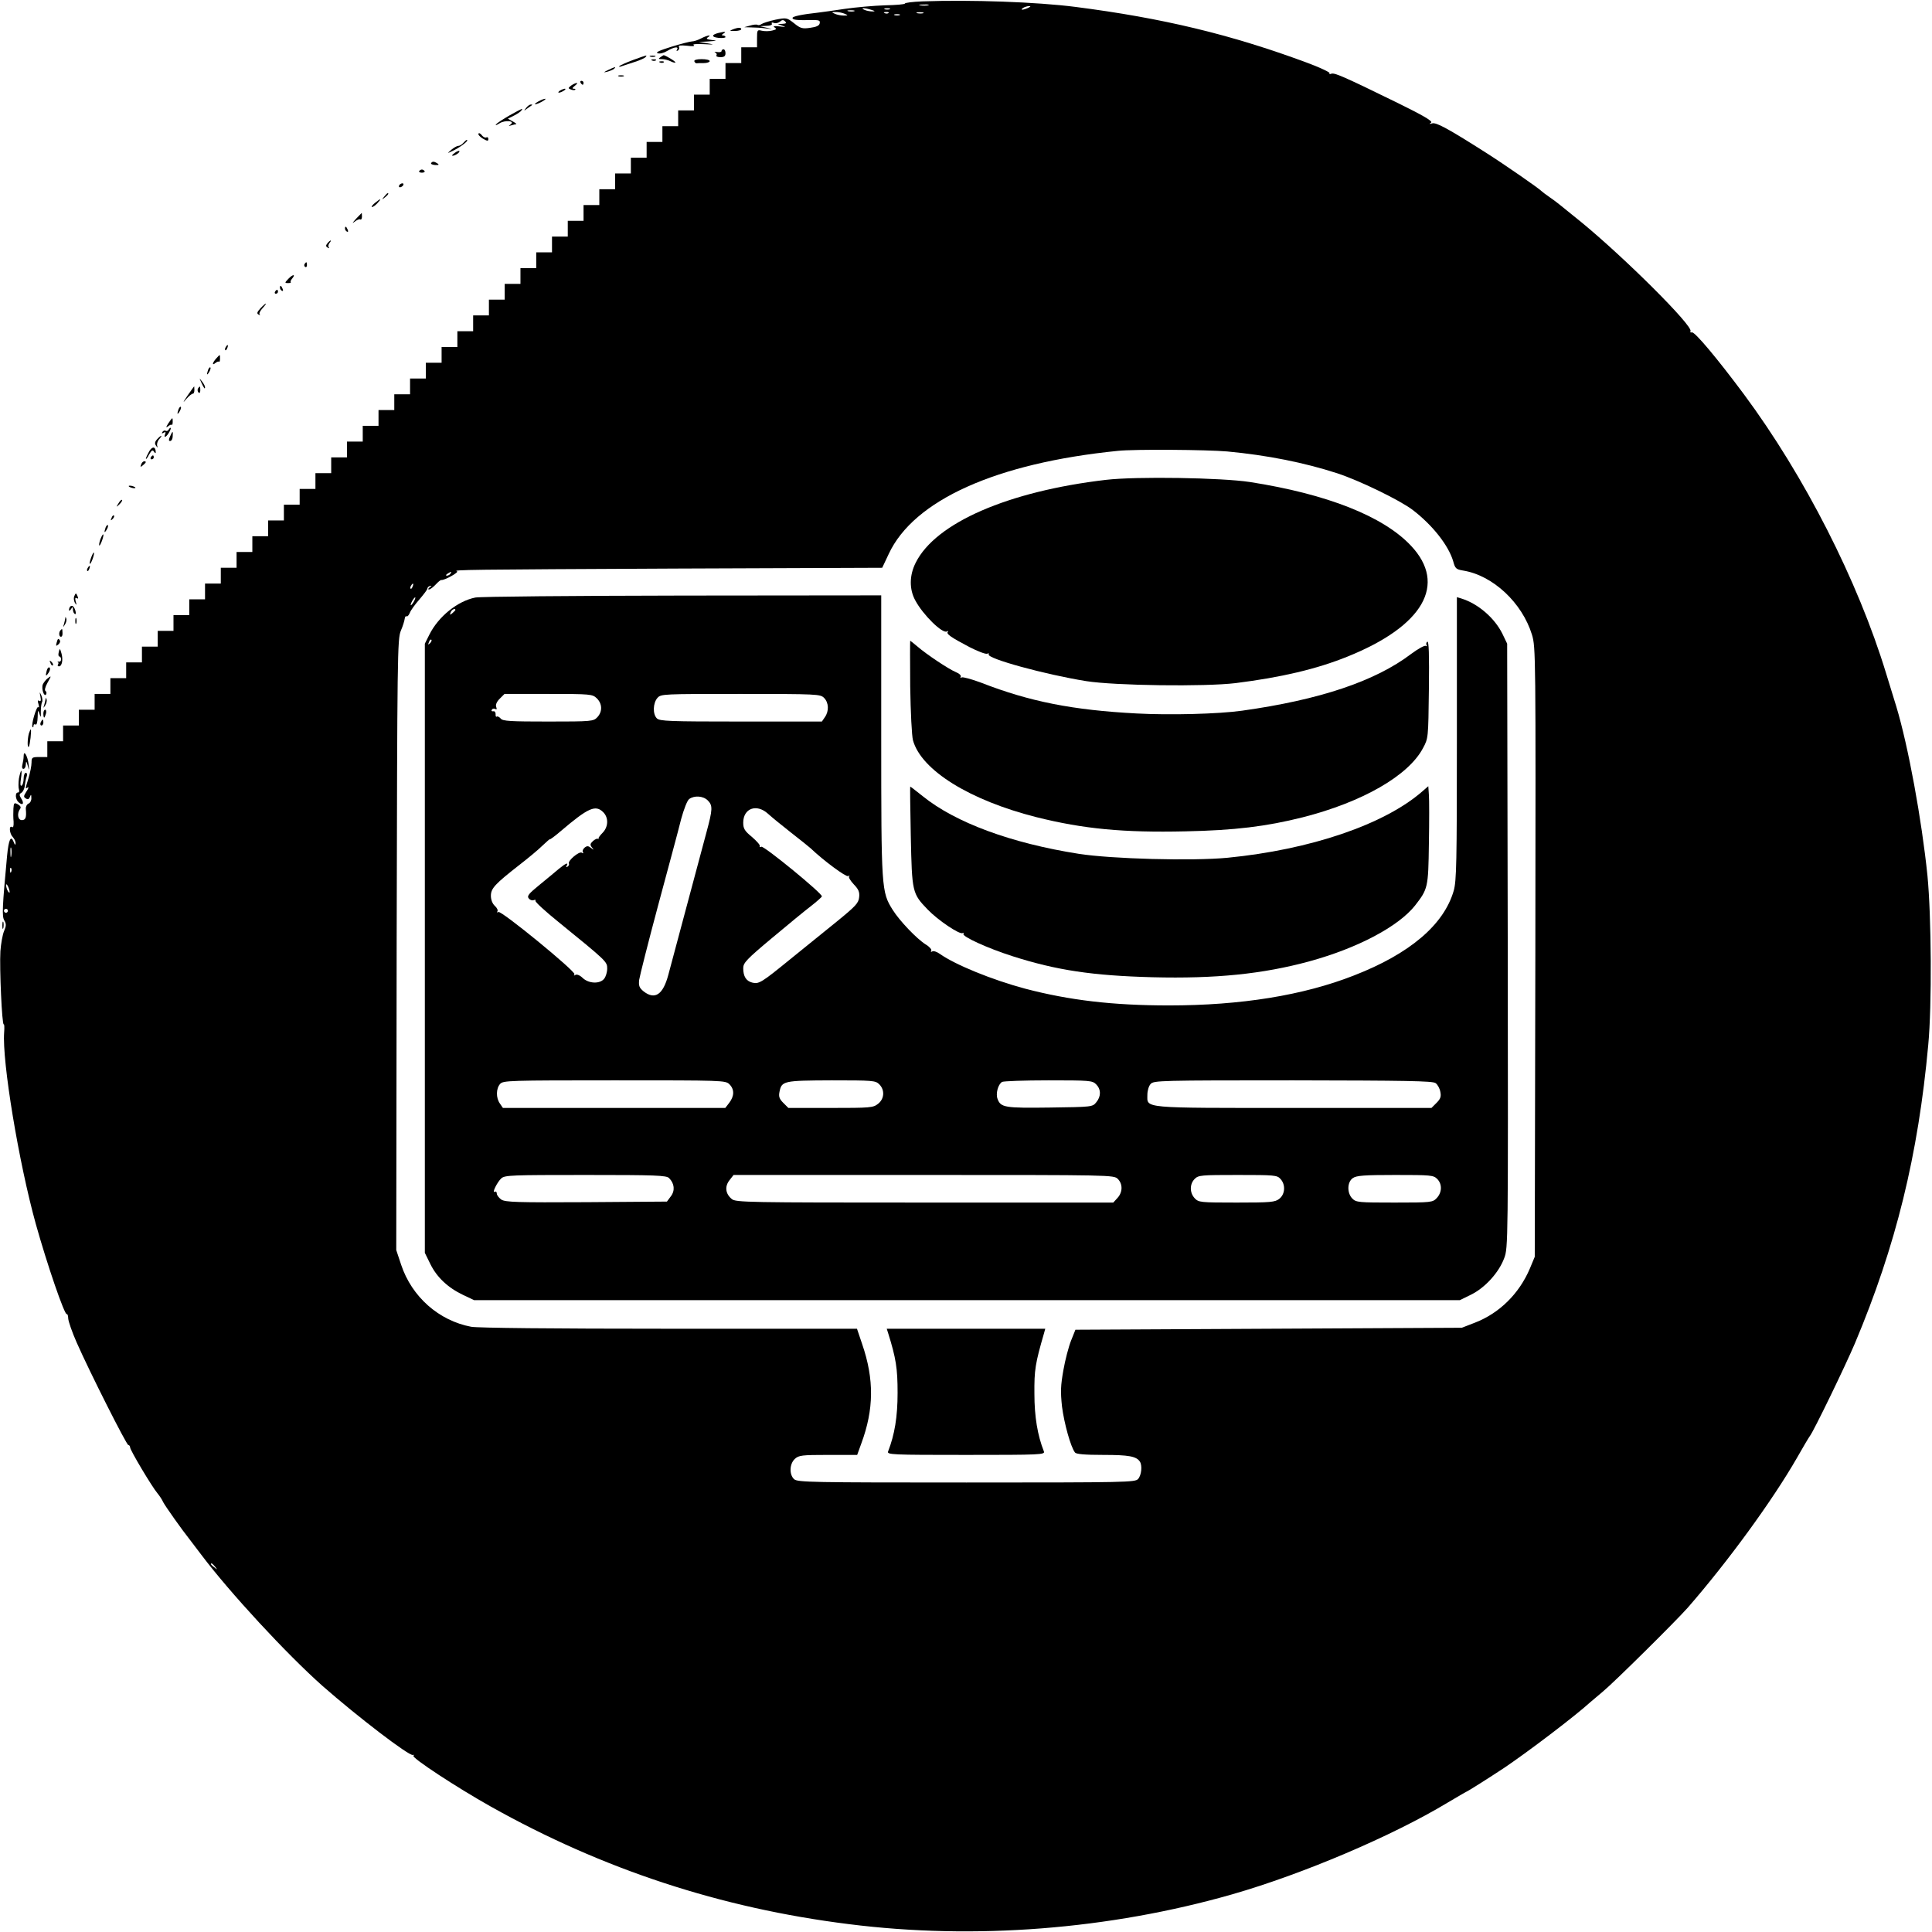
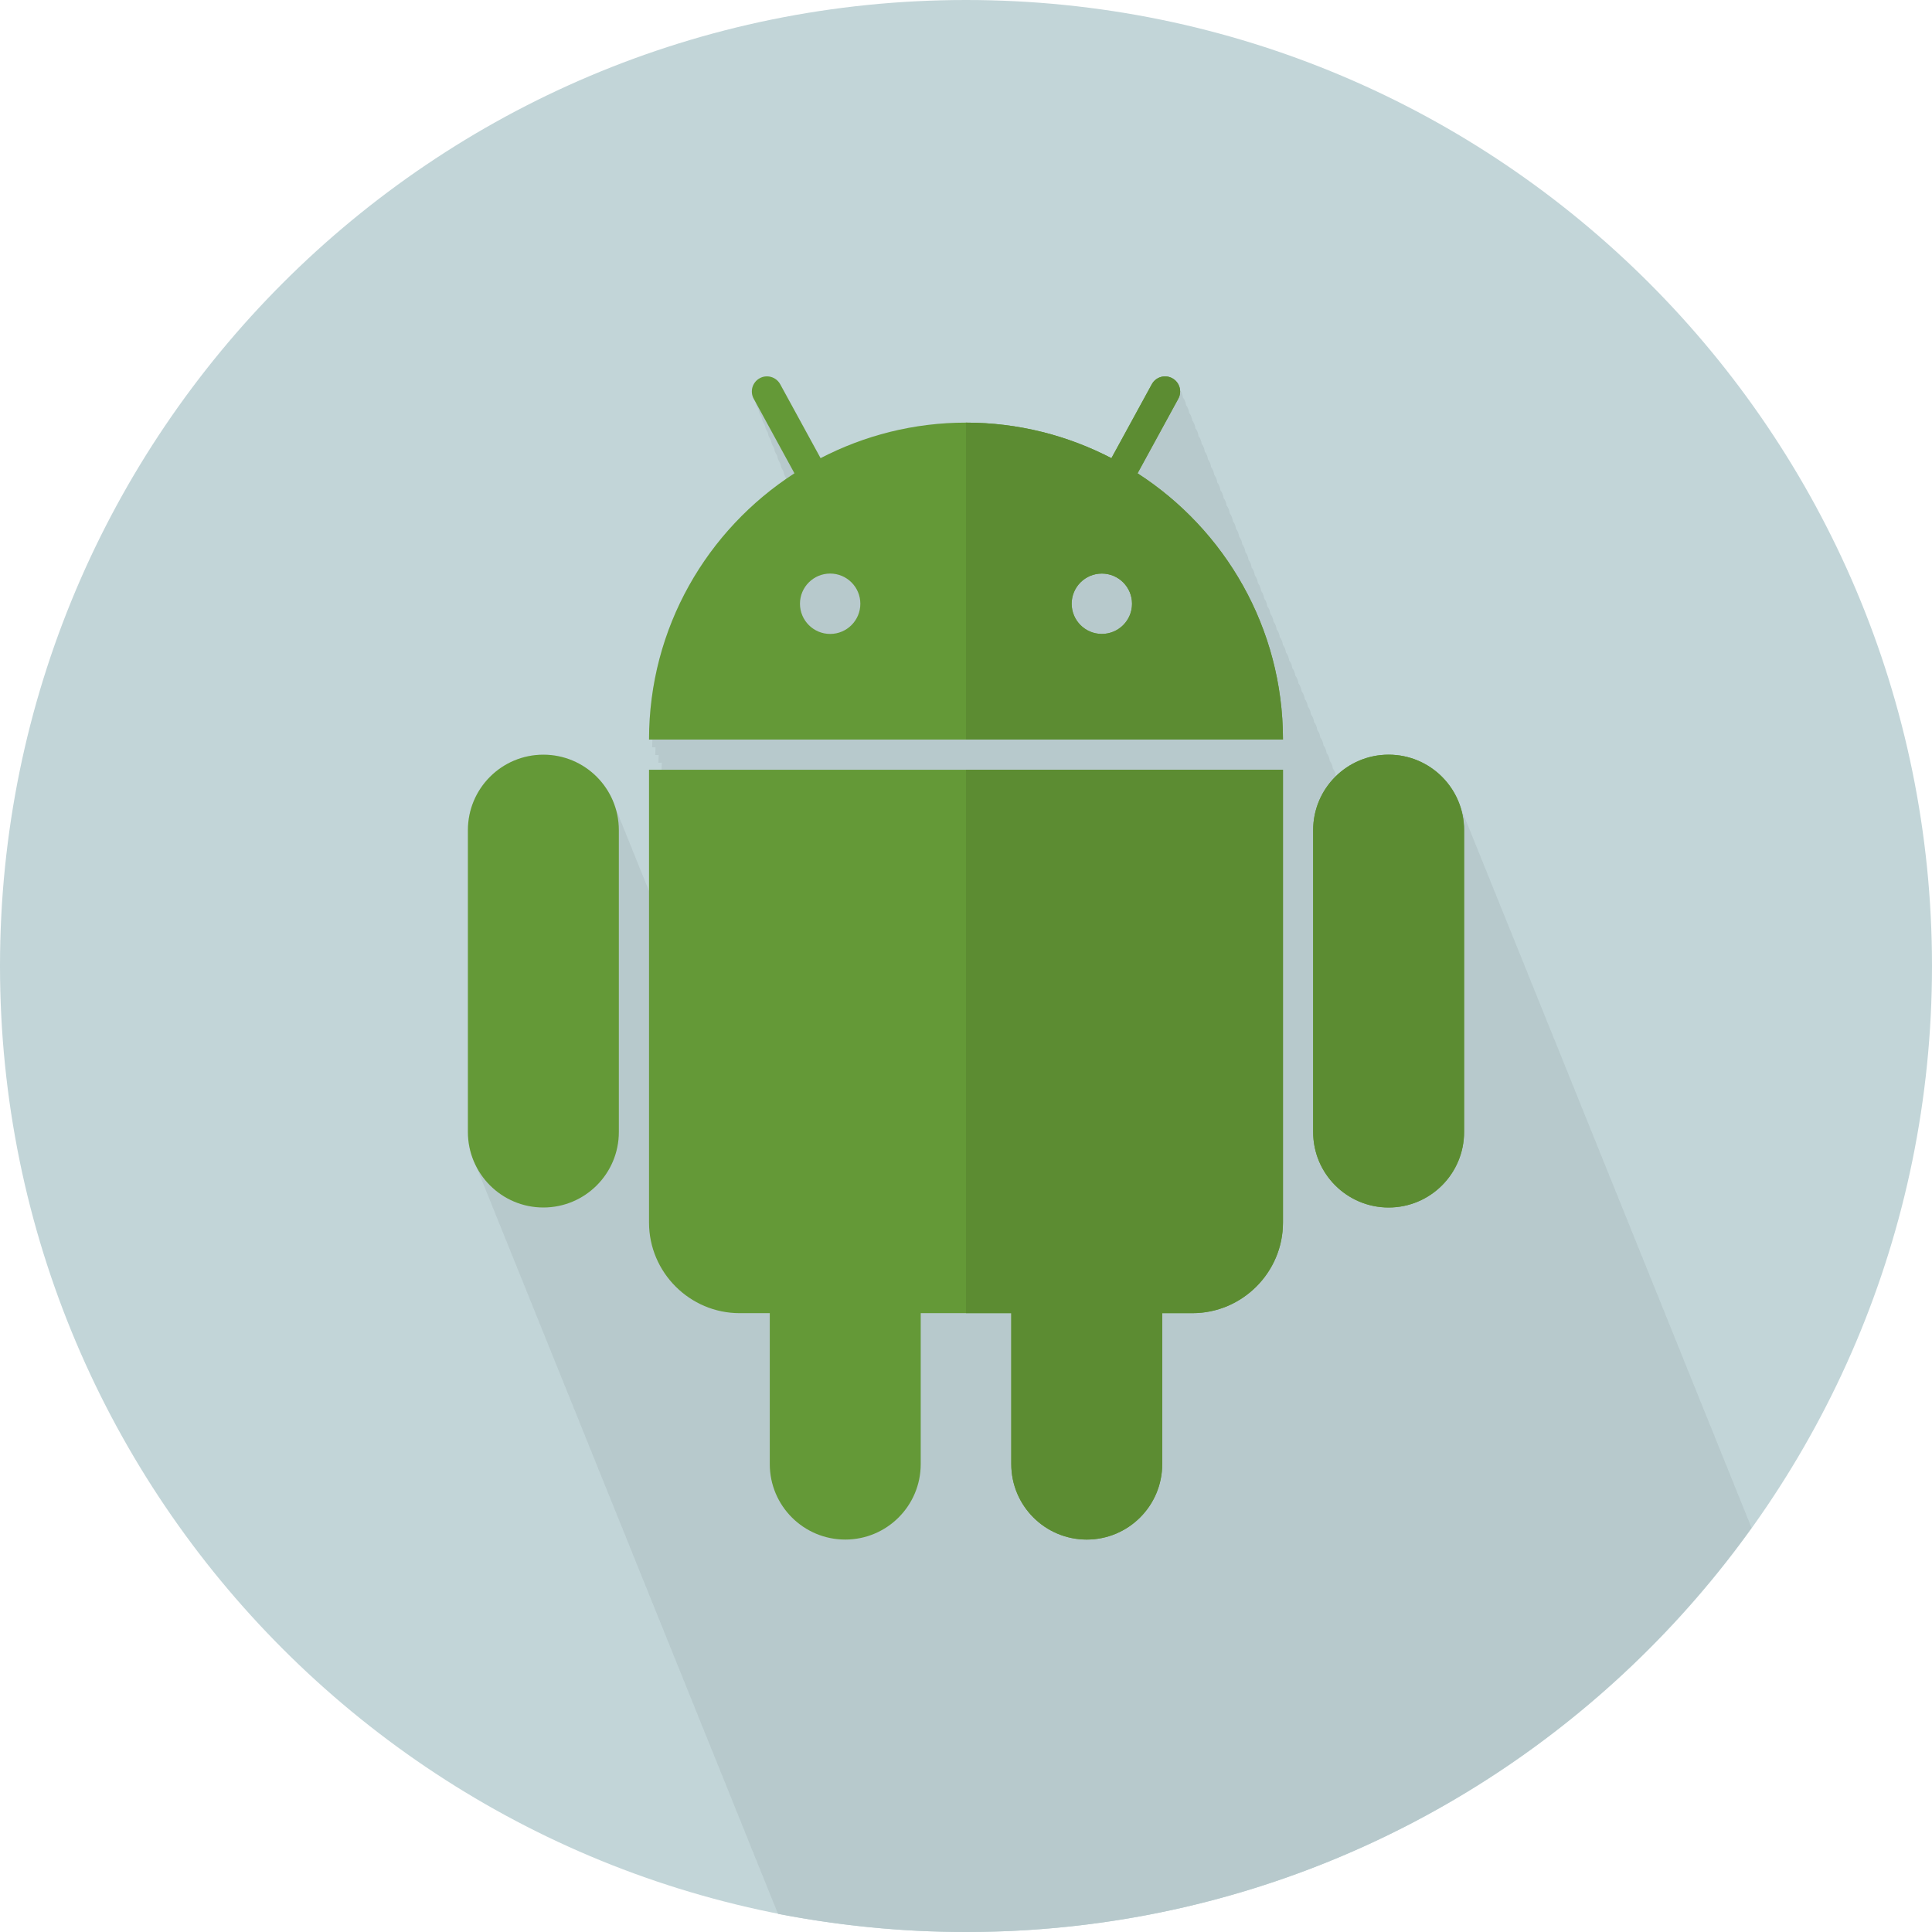
- <svg xmlns="http://www.w3.org/2000/svg" version="1.0" width="980pt" height="980pt" viewBox="0 0 980 980" preserveAspectRatio="xMidYMid meet">
-   <g transform="translate(0,980) scale(0.1,-0.1)" fill="#000000" stroke="none">
-     <path d="M4678 9793 c-49 -2 -88 -7 -88 -11 0 -4 -46 -8 -103 -9 -56 -2 -147 -10 -202 -18 -55 -8 -116 -17 -135 -19 -82 -9 -130 -19 -130 -27 0 -10 21 -12 93 -11 41 1 48 -1 45 -16 -2 -12 -17 -19 -48 -23 -40 -6 -50 -3 -82 23 -37 29 -39 29 -95 18 -32 -7 -63 -17 -70 -22 -7 -5 -16 -7 -21 -4 -5 3 -22 1 -38 -4 l-29 -8 35 -1 c19 0 53 -2 75 -5 39 -5 39 -5 5 3 l-35 8 33 2 c19 0 31 5 27 11 -3 6 1 7 10 4 8 -4 22 -1 31 6 11 10 18 10 26 2 9 -9 6 -12 -13 -13 l-24 -1 25 -9 c19 -7 16 -7 -15 -3 -28 3 -36 2 -26 -5 12 -8 9 -11 -12 -16 -15 -4 -38 -4 -52 -1 -24 6 -25 4 -25 -39 l0 -45 -40 0 -40 0 0 -40 0 -40 -40 0 -40 0 0 -40 0 -40 -40 0 -40 0 0 -40 0 -40 -40 0 -40 0 0 -40 0 -40 -40 0 -40 0 0 -40 0 -40 -40 0 -40 0 0 -40 0 -40 -40 0 -40 0 0 -40 0 -40 -40 0 -40 0 0 -40 0 -40 -40 0 -40 0 0 -40 0 -40 -40 0 -40 0 0 -40 0 -40 -40 0 -40 0 0 -40 0 -40 -40 0 -40 0 0 -40 0 -40 -40 0 -40 0 0 -40 0 -40 -40 0 -40 0 0 -40 0 -40 -40 0 -40 0 0 -40 0 -40 -40 0 -40 0 0 -40 0 -40 -40 0 -40 0 0 -40 0 -40 -40 0 -40 0 0 -40 0 -40 -40 0 -40 0 0 -40 0 -40 -40 0 -40 0 0 -40 0 -40 -40 0 -40 0 0 -40 0 -40 -40 0 -40 0 0 -40 0 -40 -40 0 -40 0 0 -40 0 -40 -40 0 -40 0 0 -40 0 -40 -40 0 -40 0 0 -40 0 -40 -40 0 -40 0 0 -40 0 -40 -40 0 -40 0 0 -40 0 -40 -40 0 -40 0 0 -40 0 -40 -40 0 -40 0 0 -40 0 -40 -40 0 -40 0 0 -40 0 -40 -40 0 -40 0 0 -40 0 -40 -40 0 -40 0 0 -40 0 -40 -40 0 -40 0 0 -40 0 -40 -40 0 -40 0 0 -40 0 -40 -40 0 -40 0 0 -40 0 -40 -40 0 -40 0 0 -40 0 -40 -40 0 -40 0 0 -40 0 -40 -40 0 -40 0 0 -40 0 -40 -40 0 -40 0 0 -40 0 -40 -40 0 -40 0 0 -40 0 -40 -40 0 -40 0 0 -40 0 -40 -40 0 -40 0 0 -40 0 -40 -40 0 -40 0 0 -40 0 -40 -40 0 -40 0 0 -40 0 -40 -40 0 -40 0 0 -40 0 -40 -40 0 c-37 0 -40 -2 -40 -28 0 -16 -7 -51 -15 -78 -18 -59 -18 -57 -4 -48 6 3 3 -6 -7 -21 -15 -23 -15 -28 -3 -35 10 -7 16 -4 21 8 5 14 7 13 7 -6 1 -12 -6 -25 -14 -28 -9 -4 -15 -16 -14 -28 4 -42 -1 -56 -20 -56 -21 0 -26 34 -9 57 6 8 2 15 -11 23 -19 10 -21 8 -23 -22 -1 -18 -1 -48 1 -66 1 -22 -2 -32 -8 -27 -17 10 -13 -34 4 -51 8 -9 15 -23 14 -32 0 -11 -4 -8 -10 8 -14 35 -25 12 -33 -70 -24 -259 -27 -309 -14 -329 10 -17 10 -27 -1 -53 -8 -18 -16 -64 -19 -103 -5 -86 8 -376 17 -371 3 2 4 -16 2 -41 -11 -145 74 -660 161 -973 58 -207 146 -463 157 -456 3 2 7 -8 7 -22 1 -15 20 -70 43 -122 67 -152 253 -520 262 -520 5 0 9 -6 9 -12 0 -14 111 -200 139 -233 9 -11 23 -31 29 -45 11 -21 95 -140 135 -190 7 -9 32 -42 57 -75 146 -194 433 -504 615 -666 181 -159 439 -356 459 -351 6 2 8 0 3 -4 -10 -10 220 -161 393 -258 567 -318 1166 -515 1815 -596 639 -81 1322 -27 1945 151 359 103 812 296 1091 464 51 30 93 55 94 55 5 0 120 73 197 124 120 81 356 260 434 331 6 5 36 30 65 55 57 47 370 357 430 425 204 234 430 544 554 760 31 55 61 105 65 110 19 23 182 360 229 471 208 494 321 955 372 1514 19 202 16 650 -4 858 -29 284 -98 660 -158 858 -12 38 -35 114 -52 169 -143 469 -414 1001 -721 1415 -134 180 -250 319 -264 314 -7 -2 -10 1 -7 6 15 25 -334 373 -555 554 -126 102 -120 98 -160 126 -19 13 -37 27 -40 30 -13 14 -186 134 -285 197 -192 122 -251 154 -271 147 -14 -4 -16 -4 -5 4 10 7 -35 34 -180 105 -266 130 -310 149 -326 143 -8 -3 -12 -2 -9 3 3 4 -49 29 -117 54 -387 143 -729 225 -1172 282 -195 25 -530 37 -777 28z m30 -20 c-10 -2 -28 -2 -40 0 -13 2 -5 4 17 4 22 1 32 -1 23 -4z m507 -13 c-27 -12 -43 -12 -25 0 8 5 22 9 30 9 10 0 8 -3 -5 -9z m-795 -10 c20 -6 21 -8 5 -8 -11 0 -29 3 -40 8 -25 11 1 11 35 0z m93 3 c-7 -2 -19 -2 -25 0 -7 3 -2 5 12 5 14 0 19 -2 13 -5z m-180 -10 c-7 -2 -21 -2 -30 0 -10 3 -4 5 12 5 17 0 24 -2 18 -5z m-48 -13 c18 -8 18 -9 -5 -9 -14 0 -34 4 -45 9 -18 8 -18 9 5 9 14 0 34 -4 45 -9z m222 4 c-3 -3 -12 -4 -19 -1 -8 3 -5 6 6 6 11 1 17 -2 13 -5z m176 -1 c-7 -2 -21 -2 -30 0 -10 3 -4 5 12 5 17 0 24 -2 18 -5z m-120 -10 c-7 -2 -19 -2 -25 0 -7 3 -2 5 12 5 14 0 19 -2 13 -5z m1662 -2213 c204 -19 393 -57 559 -111 115 -38 316 -136 381 -185 101 -77 182 -180 206 -260 10 -38 15 -42 50 -48 151 -24 300 -163 350 -326 19 -64 19 -94 17 -1610 l-3 -1545 -25 -60 c-54 -127 -154 -226 -278 -274 l-67 -26 -980 -5 -980 -5 -22 -55 c-12 -30 -30 -98 -39 -150 -14 -79 -15 -109 -7 -185 11 -85 44 -205 66 -233 7 -8 48 -12 144 -12 129 0 167 -7 185 -34 13 -20 8 -69 -9 -88 -15 -17 -55 -18 -871 -18 -782 0 -857 1 -874 17 -25 23 -24 77 4 103 20 18 35 20 169 20 l147 0 21 58 c64 173 66 325 4 505 l-26 77 -952 0 c-598 0 -972 4 -1005 10 -164 31 -301 152 -355 314 l-25 75 2 1548 c3 1479 4 1550 21 1593 11 25 19 53 20 62 1 9 5 14 9 12 4 -3 12 5 17 18 5 13 27 43 49 68 21 25 40 49 40 55 0 5 6 11 14 13 9 2 8 0 -2 -7 -8 -6 -10 -11 -4 -11 6 0 21 11 34 25 12 13 25 24 29 23 14 -3 92 40 79 44 -24 8 52 9 1107 14 l1050 4 33 70 c127 273 545 461 1162 523 82 9 454 6 555 -3z m-3940 -620 c-3 -5 -12 -10 -18 -10 -7 0 -6 4 3 10 19 12 23 12 15 0z m-192 -65 c-3 -9 -8 -14 -10 -11 -3 3 -2 9 2 15 9 16 15 13 8 -4z m7 -75 c-6 -11 -13 -20 -16 -20 -2 0 0 9 6 20 6 11 13 20 16 20 2 0 0 -9 -6 -20z m-2043 -1292 c-2 -13 -4 -5 -4 17 -1 22 1 32 4 23 2 -10 2 -28 0 -40z m0 -80 c-3 -8 -6 -5 -6 6 -1 11 2 17 5 13 3 -3 4 -12 1 -19z m-8 -103 c0 -5 -4 -3 -9 5 -5 8 -9 22 -9 30 0 16 17 -16 18 -35z m-9 -95 c0 -5 -4 -10 -10 -10 -5 0 -10 5 -10 10 0 6 5 10 10 10 6 0 10 -4 10 -10z m1051 -3327 c13 -16 12 -17 -3 -4 -10 7 -18 15 -18 17 0 8 8 3 21 -13z" />
-     <path d="M5610 7366 c-496 -58 -864 -218 -965 -420 -33 -65 -33 -136 -2 -192 39 -73 138 -170 160 -157 7 3 9 3 5 -2 -10 -10 14 -27 109 -77 41 -21 82 -37 90 -34 8 3 12 2 8 -3 -12 -21 288 -103 495 -136 145 -23 601 -29 758 -10 231 29 410 71 566 134 386 155 508 367 323 563 -140 149 -425 262 -817 323 -144 22 -575 29 -730 11z" />
-     <path d="M2411 6769 c-90 -18 -187 -96 -233 -188 l-23 -46 0 -1545 0 -1545 28 -57 c33 -67 89 -120 167 -157 l55 -26 2500 0 2500 0 57 28 c71 35 141 112 168 185 20 52 20 77 18 1585 l-3 1532 -24 50 c-40 81 -124 153 -208 179 l-23 7 0 -716 c0 -634 -2 -723 -16 -773 -50 -173 -223 -320 -506 -430 -257 -101 -574 -152 -938 -152 -285 0 -505 26 -730 85 -168 45 -354 121 -432 176 -15 11 -33 17 -39 13 -7 -4 -9 -3 -5 4 3 5 -9 20 -28 31 -46 29 -133 120 -168 176 -57 91 -58 104 -58 883 l0 712 -1007 -1 c-555 -1 -1028 -5 -1052 -10z m-101 -63 c0 -2 -7 -9 -15 -16 -13 -11 -14 -10 -9 4 5 14 24 23 24 12z m-129 -169 c-10 -9 -11 -8 -5 6 3 10 9 15 12 12 3 -3 0 -11 -7 -18z m846 -279 c28 -27 30 -67 3 -96 -20 -21 -27 -22 -249 -22 -190 0 -231 2 -241 15 -7 8 -16 13 -20 10 -4 -3 -7 3 -6 13 0 9 -5 16 -12 14 -8 -1 -11 2 -7 8 3 6 11 7 17 4 8 -5 9 -1 5 10 -4 11 2 26 18 42 l24 24 222 0 c215 0 224 -1 246 -22z m1153 2 c24 -24 26 -67 4 -98 l-15 -22 -410 0 c-366 0 -412 2 -427 16 -22 22 -20 78 3 104 18 20 28 20 422 20 390 0 404 -1 423 -20z m-590 -520 c26 -26 25 -45 -6 -160 -54 -204 -177 -659 -194 -725 -27 -101 -68 -128 -125 -84 -22 18 -26 28 -23 58 3 20 46 191 97 381 51 190 104 385 116 435 14 51 31 95 41 102 26 19 71 16 94 -7z m-530 -60 c28 -28 26 -75 -4 -105 -13 -13 -22 -26 -20 -29 2 -3 1 -4 -3 -1 -3 3 -15 -2 -25 -11 -15 -14 -16 -20 -5 -33 11 -14 10 -14 -5 -2 -14 11 -21 11 -33 1 -8 -7 -12 -17 -8 -23 4 -6 1 -7 -6 -2 -14 8 -74 -43 -65 -56 2 -4 -1 -11 -7 -15 -8 -4 -9 -3 -5 4 12 20 -5 13 -39 -15 -18 -16 -63 -52 -99 -82 -54 -44 -64 -56 -54 -68 6 -8 17 -12 25 -9 8 3 12 2 9 -3 -3 -5 49 -53 116 -107 246 -200 248 -202 248 -237 0 -18 -7 -41 -15 -51 -21 -28 -78 -26 -109 3 -14 14 -30 20 -37 16 -7 -5 -10 -4 -5 3 8 14 -372 325 -386 316 -6 -4 -8 -3 -5 3 4 6 -2 18 -13 28 -12 11 -20 31 -20 51 0 38 21 60 145 157 44 34 97 78 117 98 21 20 38 35 38 32 0 -2 24 15 53 40 142 121 178 136 217 97z m836 -8 c16 -15 69 -58 116 -95 48 -37 92 -73 100 -80 66 -63 180 -147 190 -141 7 4 10 3 5 -1 -4 -5 7 -23 24 -41 24 -25 30 -39 27 -65 -3 -30 -17 -45 -114 -124 -61 -49 -168 -136 -236 -191 -146 -119 -159 -127 -193 -118 -30 8 -45 31 -45 73 0 27 17 45 146 153 81 68 170 141 199 163 28 22 53 44 54 48 4 14 -293 257 -307 252 -7 -3 -11 -1 -8 3 3 5 -15 25 -39 46 -38 31 -45 43 -45 73 0 73 68 98 126 45z m-196 -1372 c26 -26 25 -60 -1 -94 l-20 -26 -564 0 -564 0 -15 22 c-21 29 -20 77 1 100 15 17 46 18 580 18 550 0 563 0 583 -20z m760 0 c29 -29 26 -74 -6 -99 -25 -20 -39 -21 -241 -21 l-214 0 -26 26 c-20 20 -24 32 -19 56 11 55 20 57 264 58 209 0 223 -1 242 -20z m1100 0 c25 -25 26 -61 1 -91 -19 -24 -22 -24 -235 -27 -229 -3 -250 0 -266 44 -10 26 2 73 23 86 7 4 112 8 235 8 209 0 223 -1 242 -20z m1722 6 c10 -7 21 -27 24 -44 5 -24 1 -36 -19 -56 l-26 -26 -698 0 c-781 0 -743 -3 -743 67 0 20 7 45 17 55 15 17 51 18 722 18 571 -1 709 -3 723 -14z m-3888 -482 c27 -27 31 -63 9 -92 l-20 -27 -408 -3 c-353 -2 -411 0 -432 13 -12 9 -23 22 -23 31 0 8 -5 12 -10 9 -17 -10 12 49 33 68 18 16 53 17 427 17 358 0 411 -2 424 -16z m2276 -4 c26 -26 25 -68 -2 -97 l-21 -23 -958 0 c-897 0 -958 1 -977 18 -32 26 -37 63 -12 95 l21 27 965 0 c951 0 964 0 984 -20z m825 0 c27 -29 24 -78 -6 -101 -21 -17 -44 -19 -216 -19 -185 0 -193 1 -213 22 -26 28 -26 72 0 98 19 19 33 20 218 20 187 0 200 -1 217 -20z m795 0 c26 -26 25 -68 -2 -97 -21 -22 -26 -23 -215 -23 -180 0 -194 1 -213 20 -28 28 -27 84 2 104 18 13 57 16 215 16 180 0 194 -1 213 -20z" />
-     <path d="M4617 6318 c2 -131 8 -251 14 -273 42 -152 287 -304 626 -390 240 -60 442 -79 755 -72 251 5 412 25 595 71 303 77 537 211 611 351 27 50 27 51 30 298 2 177 0 247 -8 242 -5 -3 -7 -11 -4 -17 4 -6 2 -8 -4 -4 -6 3 -39 -15 -74 -41 -183 -139 -465 -233 -858 -288 -121 -17 -368 -23 -535 -14 -323 17 -542 60 -788 156 -48 18 -93 30 -99 27 -6 -4 -8 -3 -5 3 4 6 -7 17 -25 24 -36 15 -149 90 -196 131 -18 15 -34 28 -35 28 -1 0 -1 -105 0 -232z" />
-     <path d="M4620 5558 c6 -285 7 -290 86 -372 52 -54 162 -128 177 -119 5 3 7 1 4 -4 -8 -13 120 -72 248 -113 225 -72 408 -99 711 -107 319 -8 559 16 797 81 244 67 450 176 535 283 65 84 67 90 70 313 2 113 2 225 0 248 l-3 44 -30 -26 c-192 -168 -568 -296 -989 -337 -179 -17 -587 -6 -754 20 -343 54 -625 158 -791 292 -34 27 -62 49 -64 49 -1 0 0 -114 3 -252z" />
-     <path d="M4505 3038 c40 -128 48 -179 48 -303 0 -122 -15 -212 -48 -297 -7 -17 16 -18 395 -18 379 0 402 1 395 18 -32 81 -48 176 -48 292 -1 121 4 153 49 308 l6 22 -402 0 -402 0 7 -22z" />
-     <path d="M3715 9650 c-16 -6 -14 -8 13 -7 17 0 32 4 32 9 0 10 -18 9 -45 -2z" />
-     <path d="M3645 9633 c-37 -9 -37 -21 -1 -25 20 -2 36 0 36 4 0 4 -6 8 -12 8 -9 0 -8 4 2 10 16 10 9 11 -25 3z" />
-     <path d="M3556 9605 c-15 -8 -36 -15 -45 -15 -9 0 -56 -12 -105 -27 -61 -19 -83 -29 -70 -33 11 -4 31 1 49 12 34 20 60 24 49 6 -4 -7 -3 -8 5 -4 6 4 8 12 5 18 -5 8 8 9 41 6 29 -4 42 -2 34 3 -9 5 12 7 51 5 54 -3 57 -2 20 4 l-45 7 50 3 c43 3 45 4 16 7 -26 3 -31 7 -20 14 23 15 -4 10 -35 -6z" />
-     <path d="M3660 9541 c0 -5 -10 -7 -22 -5 -13 2 -17 2 -10 -2 6 -3 10 -10 6 -15 -3 -5 6 -9 20 -9 19 0 26 5 26 20 0 11 -4 20 -10 20 -5 0 -10 -4 -10 -9z" />
-     <path d="M3212 9496 c-35 -13 -66 -27 -70 -31 -4 -4 0 -5 8 -2 8 3 39 13 67 22 29 9 55 21 58 26 8 11 12 12 -63 -15z" />
-     <path d="M3298 9513 c6 -2 18 -2 25 0 6 3 1 5 -13 5 -14 0 -19 -2 -12 -5z" />
-     <path d="M3350 9510 c-12 -8 -10 -10 8 -10 13 0 32 -5 44 -11 11 -6 22 -8 24 -6 4 4 -53 38 -60 37 -1 0 -8 -5 -16 -10z" />
-     <path d="M3308 9493 c7 -3 16 -2 19 1 4 3 -2 6 -13 5 -11 0 -14 -3 -6 -6z" />
-     <path d="M3522 9489 c2 -6 7 -10 11 -10 4 1 21 1 37 1 17 0 30 5 30 10 0 6 -18 10 -41 10 -25 0 -39 -4 -37 -11z" />
-     <path d="M3348 9483 c7 -3 16 -2 19 1 4 3 -2 6 -13 5 -11 0 -14 -3 -6 -6z" />
-     <path d="M3085 9445 c-25 -12 -26 -14 -5 -9 14 4 29 10 35 15 12 12 5 11 -30 -6z" />
-     <path d="M3138 9413 c6 -2 18 -2 25 0 6 3 1 5 -13 5 -14 0 -19 -2 -12 -5z" />
-     <path d="M2945 9380 c3 -5 8 -10 11 -10 2 0 4 5 4 10 0 6 -5 10 -11 10 -5 0 -7 -4 -4 -10z" />
-     <path d="M2897 9366 c-16 -13 -16 -14 -1 -20 9 -4 19 -4 22 -1 3 3 -1 5 -8 5 -9 0 -7 5 6 15 10 8 15 14 9 14 -5 0 -18 -6 -28 -13z" />
-     <path d="M2840 9340 c-8 -5 -10 -10 -5 -10 6 0 17 5 25 10 8 5 11 10 5 10 -5 0 -17 -5 -25 -10z" />
-     <path d="M2730 9285 c-14 -8 -20 -14 -15 -14 6 0 21 6 35 14 14 8 21 14 15 14 -5 0 -21 -6 -35 -14z" />
-     <path d="M2669 9253 c-13 -17 -13 -17 6 -3 11 8 22 16 24 17 2 2 0 3 -6 3 -6 0 -17 -8 -24 -17z" />
-     <path d="M2587 9216 c-31 -18 -63 -38 -70 -46 -7 -8 0 -6 16 4 30 19 83 13 56 -6 -11 -8 -10 -8 4 -4 10 3 22 6 25 6 4 1 -4 7 -17 14 l-25 14 32 16 c17 9 34 20 37 26 8 12 11 14 -58 -24z" />
-     <path d="M2427 9122 c-3 -4 7 -16 22 -25 23 -13 28 -14 28 -2 0 8 -5 11 -10 8 -6 -3 -16 2 -23 11 -6 9 -15 13 -17 8z" />
-     <path d="M2350 9075 c-7 -8 -18 -15 -25 -15 -7 0 -23 -9 -36 -20 -23 -20 -23 -20 18 0 36 19 75 50 60 50 -2 0 -10 -7 -17 -15z" />
-     <path d="M2306 9024 c-11 -8 -16 -14 -10 -14 13 0 39 18 34 24 -3 2 -14 -2 -24 -10z" />
-     <path d="M2187 8973 c-3 -5 6 -9 20 -10 19 -1 22 1 12 8 -17 11 -26 11 -32 2z" />
-     <path d="M2126 8932 c-2 -4 4 -8 14 -8 10 0 16 4 14 8 -3 4 -9 8 -14 8 -5 0 -11 -4 -14 -8z" />
-     <path d="M2025 8860 c-3 -5 -2 -10 4 -10 5 0 13 5 16 10 3 6 2 10 -4 10 -5 0 -13 -4 -16 -10z" />
-     <path d="M1949 8803 c-13 -16 -12 -17 4 -4 16 13 21 21 13 21 -2 0 -10 -8 -17 -17z" />
-     <path d="M1901 8770 c-13 -11 -19 -20 -14 -20 6 0 18 9 28 20 23 25 17 25 -14 0z" />
-     <path d="M1804 8688 c-16 -18 -19 -24 -7 -14 12 10 26 16 30 13 5 -3 9 3 9 14 0 10 -1 19 -1 19 -1 0 -14 -15 -31 -32z" />
-     <path d="M1750 8641 c0 -6 4 -13 10 -16 6 -3 7 1 4 9 -7 18 -14 21 -14 7z" />
-     <path d="M1661 8566 c-9 -11 -9 -16 1 -22 7 -4 10 -4 6 1 -4 4 -3 14 3 22 6 7 9 13 6 13 -2 0 -10 -6 -16 -14z" />
-     <path d="M1545 8461 c-3 -5 -2 -12 3 -15 5 -3 9 1 9 9 0 17 -3 19 -12 6z" />
-     <path d="M1463 8386 c-19 -20 -20 -22 -2 -22 10 0 16 2 14 5 -3 2 0 10 7 18 19 23 4 23 -19 -1z" />
-     <path d="M1420 8341 c0 -6 4 -13 10 -16 6 -3 7 1 4 9 -7 18 -14 21 -14 7z" />
-     <path d="M1395 8320 c-3 -5 -1 -10 4 -10 6 0 11 5 11 10 0 6 -2 10 -4 10 -3 0 -8 -4 -11 -10z" />
-     <path d="M1321 8236 c-17 -19 -20 -26 -9 -32 7 -4 10 -3 5 1 -4 5 3 19 15 32 12 13 19 23 16 23 -2 0 -15 -11 -27 -24z" />
-     <path d="M1145 8039 c-4 -6 -5 -12 -2 -15 2 -3 7 2 10 11 7 17 1 20 -8 4z" />
-     <path d="M1097 7982 c-20 -22 -23 -39 -4 -23 8 6 16 9 18 6 3 -2 5 5 5 15 0 24 1 24 -19 2z" />
-     <path d="M1056 7925 c-9 -26 -7 -32 5 -12 6 10 9 21 6 23 -2 3 -7 -2 -11 -11z" />
-     <path d="M1021 7860 c14 -31 19 -36 19 -24 0 6 -7 19 -16 30 -14 18 -14 18 -3 -6z" />
-     <path d="M951 7793 c-24 -35 -25 -40 -7 -18 15 17 30 29 34 28 4 -1 8 7 8 18 0 10 -1 19 -1 19 -1 0 -16 -21 -34 -47z" />
-     <path d="M1004 7829 c-3 -6 -2 -15 3 -20 5 -5 9 -1 9 11 0 23 -2 24 -12 9z" />
-     <path d="M906 7725 c-9 -26 -7 -32 5 -12 6 10 9 21 6 23 -2 3 -7 -2 -11 -11z" />
-     <path d="M854 7653 c-13 -20 -13 -25 -2 -16 8 7 17 11 19 8 3 -2 5 5 5 15 0 25 0 25 -22 -7z" />
-     <path d="M855 7620 c-4 -6 -10 -8 -15 -5 -5 3 -12 0 -16 -6 -5 -8 -3 -9 6 -4 10 6 12 4 7 -9 -9 -22 10 -11 23 15 11 19 6 27 -5 9z" />
-     <path d="M863 7587 c-8 -17 -8 -24 0 -24 7 0 13 11 13 24 2 29 0 29 -13 0z" />
-     <path d="M797 7572 c-12 -13 -13 -22 -6 -32 9 -13 10 -13 6 0 -2 8 2 23 11 33 20 22 10 22 -11 -1z" />
-     <path d="M757 7511 c-9 -16 -17 -33 -17 -38 1 -4 8 5 16 21 13 22 18 26 25 15 5 -8 9 -9 9 -4 0 30 -17 33 -33 6z" />
-     <path d="M765 7480 c-3 -5 -1 -10 4 -10 6 0 11 5 11 10 0 6 -2 10 -4 10 -3 0 -8 -4 -11 -10z" />
-     <path d="M716 7444 c-5 -14 -4 -15 9 -4 17 14 19 20 6 20 -5 0 -12 -7 -15 -16z" />
-     <path d="M654 7332 c4 -3 14 -7 22 -8 9 -1 13 0 10 4 -4 3 -14 7 -22 8 -9 1 -13 0 -10 -4z" />
-     <path d="M601 7247 c-13 -21 -12 -21 5 -5 10 10 16 20 13 22 -3 3 -11 -5 -18 -17z" />
-     <path d="M566 7173 c-6 -14 -5 -15 5 -6 7 7 10 15 7 18 -3 3 -9 -2 -12 -12z" />
-     <path d="M536 7125 c-9 -26 -7 -32 5 -12 6 10 9 21 6 23 -2 3 -7 -2 -11 -11z" />
-     <path d="M509 7064 c-5 -15 -8 -29 -5 -31 2 -2 8 10 14 26 13 38 5 41 -9 5z" />
-     <path d="M462 6971 c-6 -17 -9 -31 -6 -31 7 0 25 52 20 57 -2 2 -8 -10 -14 -26z" />
-     <path d="M445 6919 c-4 -6 -5 -12 -2 -15 2 -3 7 2 10 11 7 17 1 20 -8 4z" />
-     <path d="M376 6774 c-3 -9 -1 -23 4 -32 9 -14 10 -12 4 7 -4 16 -3 21 5 17 7 -5 9 -1 5 8 -8 20 -10 20 -18 0z" />
-     <path d="M356 6723 c-3 -3 -6 -11 -6 -17 0 -6 5 -4 10 4 8 13 10 13 10 -2 0 -9 4 -19 9 -22 5 -4 7 3 4 14 -6 23 -17 33 -27 23z" />
-     <path d="M331 6663 c-1 -6 -4 -20 -7 -30 -5 -17 -5 -17 6 0 6 10 9 23 6 30 -3 9 -5 9 -5 0z" />
-     <path d="M382 6650 c0 -14 2 -19 5 -12 2 6 2 18 0 25 -3 6 -5 1 -5 -13z" />
-     <path d="M307 6603 c-10 -10 -8 -33 2 -33 6 0 9 9 8 20 -1 23 -1 22 -10 13z" />
-     <path d="M287 6539 c-4 -16 -3 -18 9 -8 7 6 11 15 8 20 -8 13 -11 11 -17 -12z" />
-     <path d="M298 6492 c-3 -12 -2 -22 3 -22 5 0 9 -7 9 -15 0 -8 -6 -13 -12 -11 -7 1 -10 1 -5 -1 4 -3 5 -9 1 -14 -3 -5 -1 -9 5 -9 15 0 22 32 13 65 -8 28 -9 28 -14 7z" />
-     <path d="M256 6437 c3 -10 9 -15 12 -12 3 3 0 11 -7 18 -10 9 -11 8 -5 -6z" />
-     <path d="M237 6398 c-8 -29 -4 -32 11 -8 6 10 8 21 3 24 -5 3 -11 -4 -14 -16z" />
-     <path d="M239 6357 c-8 -7 -18 -20 -22 -29 -8 -22 7 -66 17 -50 3 6 2 13 -3 17 -6 3 -2 20 9 40 22 39 22 40 -1 22z" />
-     <path d="M205 6267 c4 -20 2 -27 -6 -22 -8 5 -9 0 -4 -16 4 -13 4 -21 -1 -16 -8 8 -38 -92 -29 -101 3 -3 5 0 5 7 0 7 5 9 10 6 6 -4 10 11 11 37 1 36 2 39 9 18 7 -22 8 -21 7 11 0 20 3 41 6 47 4 5 2 21 -3 34 -10 21 -10 21 -5 -5z" />
-     <path d="M231 6253 c-1 -6 -4 -20 -7 -30 -5 -17 -5 -17 6 0 6 10 9 23 6 30 -3 9 -5 9 -5 0z" />
-     <path d="M220 6180 c0 -11 2 -20 4 -20 2 0 6 9 9 20 3 11 1 20 -4 20 -5 0 -9 -9 -9 -20z" />
-     <path d="M206 6135 c-3 -8 -1 -15 4 -15 6 0 10 7 10 15 0 8 -2 15 -4 15 -2 0 -6 -7 -10 -15z" />
-     <path d="M146 6078 c-7 -29 -8 -73 0 -66 6 6 15 88 10 88 -2 0 -6 -10 -10 -22z" />
-     <path d="M120 5965 c0 -11 -3 -30 -6 -42 -4 -14 -2 -23 5 -23 6 0 12 10 12 23 1 18 3 17 10 -8 7 -27 8 -26 4 9 -5 42 -25 75 -25 41z" />
-     <path d="M96 5851 c-3 -22 -3 -47 0 -55 3 -9 1 -16 -5 -16 -16 0 -13 -36 4 -50 21 -18 29 -6 13 19 -11 18 -11 23 1 30 8 5 15 21 17 35 1 14 5 35 9 46 4 11 2 20 -4 20 -6 0 -11 -13 -11 -29 0 -17 -5 -33 -10 -36 -7 -4 -8 8 -4 34 4 23 4 41 2 41 -3 0 -8 -18 -12 -39z" />
-     <path d="M12 5105 c0 -16 2 -22 5 -12 2 9 2 23 0 30 -3 6 -5 -1 -5 -18z" />
+ <svg xmlns="http://www.w3.org/2000/svg" height="800px" width="800px" version="1.1" id="Layer_1" viewBox="0 0 512 512" xml:space="preserve">
+   <circle style="fill:#C2D5D8;" cx="256" cy="256" r="256" />
+   <path style="fill:#B7C9CC;" d="M464.172,404.916c-0.124-0.304-0.232-0.616-0.372-0.916c-0.252-0.7-0.512-1.388-0.828-2.052  c-0.252-0.704-0.512-1.384-0.828-2.048c-0.252-0.708-0.512-1.392-0.828-2.052c-0.252-0.7-0.512-1.384-0.828-2.048  c-0.252-0.708-0.512-1.388-0.828-2.052c-0.248-0.696-0.512-1.384-0.828-2.048c-0.248-0.704-0.512-1.388-0.828-2.052  c-0.248-0.7-0.512-1.388-0.828-2.052c-0.248-0.696-0.512-1.384-0.828-2.048c-0.248-0.7-0.512-1.384-0.828-2.048  c-0.244-0.696-0.504-1.376-0.82-2.036c-0.248-0.708-0.512-1.396-0.832-2.068c-0.248-0.7-0.512-1.384-0.828-2.048  c-0.248-0.704-0.512-1.388-0.828-2.048c-0.248-0.704-0.512-1.384-0.828-2.048c-0.248-0.704-0.512-1.388-0.828-2.048  c-0.248-0.704-0.512-1.392-0.828-2.056c-0.248-0.7-0.512-1.384-0.828-2.048c-0.248-0.704-0.512-1.384-0.828-2.048  c-0.248-0.704-0.508-1.388-0.828-2.052c-0.248-0.704-0.508-1.388-0.828-2.052c-0.248-0.704-0.512-1.384-0.824-2.048  c-0.252-0.704-0.516-1.392-0.828-2.052c-0.252-0.7-0.512-1.384-0.828-2.048c-0.252-0.704-0.512-1.388-0.828-2.052  c-0.248-0.696-0.504-1.368-0.82-2.032c-0.252-0.708-0.512-1.4-0.832-2.068c-0.252-0.7-0.512-1.384-0.828-2.048  c-0.252-0.7-0.512-1.388-0.828-2.052c-0.252-0.704-0.512-1.388-0.828-2.052c-0.252-0.7-0.512-1.384-0.828-2.048  c-0.252-0.708-0.512-1.388-0.828-2.052c-0.252-0.696-0.512-1.384-0.828-2.048c-0.252-0.704-0.512-1.388-0.828-2.048  c-0.252-0.7-0.512-1.384-0.828-2.048c-0.252-0.704-0.512-1.392-0.828-2.056c-0.252-0.7-0.512-1.384-0.828-2.048  c-0.248-0.7-0.512-1.384-0.828-2.048c-0.248-0.704-0.512-1.392-0.828-2.056c-0.248-0.696-0.512-1.384-0.828-2.048  c-0.248-0.704-0.512-1.388-0.828-2.048c-0.244-0.696-0.504-1.376-0.82-2.032c-0.248-0.712-0.512-1.4-0.832-2.064  c-0.248-0.704-0.512-1.388-0.828-2.052c-0.248-0.7-0.512-1.384-0.828-2.048c-0.248-0.7-0.512-1.388-0.828-2.052  c-0.248-0.704-0.512-1.388-0.828-2.052c-0.248-0.7-0.508-1.384-0.828-2.048c-0.248-0.708-0.508-1.388-0.828-2.052  c-0.248-0.704-0.512-1.392-0.828-2.048c-0.248-0.704-0.512-1.388-0.824-2.052c-0.252-0.704-0.516-1.388-0.828-2.048  c-0.252-0.7-0.516-1.388-0.828-2.052c-0.252-0.704-0.516-1.388-0.828-2.048c-0.252-0.7-0.512-1.384-0.828-2.048  c-0.252-0.704-0.512-1.392-0.828-2.056c-0.248-0.696-0.504-1.368-0.82-2.024c-0.252-0.712-0.512-1.404-0.832-2.072  c-0.252-0.704-0.512-1.392-0.828-2.048c-0.252-0.704-0.512-1.384-0.828-2.048c-0.252-0.708-0.512-1.392-0.828-2.052  c-0.252-0.7-0.512-1.384-0.828-2.048c-0.252-0.708-0.512-1.388-0.828-2.052c-0.252-0.696-0.512-1.384-0.828-2.048  c-0.252-0.7-0.512-1.384-0.828-2.048c-0.252-0.7-0.512-1.392-0.828-2.056c-0.248-0.696-0.512-1.384-0.828-2.048  c-0.248-0.704-0.512-1.388-0.828-2.052c-0.248-0.7-0.512-1.384-0.828-2.048c-0.248-0.708-0.512-1.388-0.828-2.052  c-0.248-0.696-0.512-1.384-0.828-2.048c-0.244-0.696-0.504-1.376-0.82-2.032c-0.248-0.708-0.512-1.396-0.832-2.064  c-0.248-0.704-0.512-1.388-0.828-2.048c-0.248-0.7-0.512-1.384-0.828-2.048c-0.248-0.7-0.508-1.384-0.828-2.048  c-0.248-0.704-0.508-1.388-0.828-2.052c-0.248-0.7-0.512-1.384-0.828-2.048c-0.248-0.704-0.512-1.388-0.828-2.048  c-0.248-0.7-0.512-1.384-0.828-2.048c-0.248-0.704-0.512-1.388-0.828-2.048c-0.248-0.7-0.512-1.384-0.824-2.048  c-0.252-0.704-0.516-1.388-0.828-2.048c-0.252-0.7-0.512-1.384-0.828-2.048c-0.252-0.704-0.512-1.388-0.828-2.048  c-0.252-0.7-0.508-1.384-0.828-2.048c-0.248-0.696-0.504-1.376-0.82-2.036c-0.252-0.708-0.512-1.396-0.832-2.064  c-0.252-0.7-0.512-1.384-0.828-2.048c-0.252-0.704-0.512-1.388-0.828-2.048c-0.252-0.7-0.512-1.384-0.828-2.048  c-0.252-0.704-0.512-1.388-0.828-2.048c-0.252-0.7-0.512-1.384-0.828-2.048C384.084,205.632,376.736,200,368,200  c-5.436,0-10.352,2.184-13.956,5.704c-0.092-0.744-0.344-1.456-0.828-2.044c-0.092-0.748-0.34-1.46-0.828-2.048  c-0.092-0.748-0.34-1.464-0.828-2.052c-0.092-0.748-0.34-1.46-0.828-2.048c-0.092-0.748-0.34-1.46-0.828-2.048  c-0.092-0.748-0.34-1.46-0.828-2.048c-0.092-0.748-0.34-1.46-0.828-2.048c-0.092-0.748-0.34-1.46-0.824-2.048  c-0.096-0.748-0.344-1.46-0.828-2.048c-0.096-0.748-0.344-1.46-0.828-2.048c-0.096-0.748-0.34-1.46-0.828-2.048  c-0.096-0.748-0.34-1.46-0.828-2.048c-0.096-0.748-0.34-1.464-0.828-2.052c-0.096-0.748-0.34-1.456-0.824-2.044  c-0.092-0.748-0.34-1.464-0.828-2.052c-0.096-0.748-0.34-1.46-0.828-2.048c-0.096-0.748-0.34-1.46-0.828-2.048  c-0.096-0.748-0.34-1.46-0.828-2.048c-0.096-0.748-0.34-1.46-0.828-2.048c-0.096-0.752-0.34-1.46-0.828-2.048  c-0.096-0.748-0.34-1.46-0.828-2.048c-0.096-0.748-0.344-1.46-0.828-2.048c-0.092-0.748-0.34-1.464-0.828-2.052  c-0.096-0.748-0.34-1.46-0.828-2.048c-0.096-0.748-0.34-1.46-0.828-2.048c-0.096-0.748-0.34-1.46-0.828-2.048  c-0.092-0.748-0.34-1.46-0.828-2.048c-0.092-0.748-0.34-1.46-0.828-2.048c-0.092-0.748-0.34-1.456-0.824-2.044  c-0.088-0.748-0.34-1.464-0.828-2.052c-0.092-0.748-0.34-1.46-0.828-2.048c-0.092-0.748-0.34-1.46-0.828-2.048  c-0.092-0.748-0.34-1.46-0.828-2.048c-0.092-0.748-0.34-1.464-0.828-2.052c-0.092-0.748-0.34-1.46-0.828-2.048  c-0.092-0.748-0.34-1.46-0.828-2.048c-0.092-0.748-0.34-1.46-0.828-2.048c-0.092-0.748-0.34-1.46-0.828-2.048  c-0.092-0.748-0.34-1.46-0.824-2.048c-0.096-0.748-0.34-1.46-0.828-2.048c-0.096-0.748-0.34-1.46-0.828-2.048  c-0.096-0.748-0.34-1.46-0.828-2.048c-0.096-0.748-0.34-1.46-0.828-2.048c-0.092-0.748-0.34-1.46-0.824-2.048  c-0.092-0.748-0.34-1.464-0.828-2.052c-0.096-0.748-0.34-1.46-0.828-2.048c-0.096-0.748-0.34-1.46-0.828-2.048  c-0.096-0.748-0.34-1.46-0.828-2.048c-0.096-0.748-0.34-1.46-0.828-2.048c-0.096-0.748-0.34-1.46-0.828-2.048  c-0.156-1.228-0.812-2.38-1.98-3.016c-1.936-1.06-4.372-0.348-5.428,1.592l-10.7,19.584C282.988,115.432,269.908,112,256,112  s-26.988,3.432-38.54,9.416l-10.7-19.584c-1.064-1.936-3.492-2.66-5.428-1.592c-1.936,1.06-2.652,3.488-1.592,5.428l0.444,0.82  c0.08,0.416,0.168,0.836,0.384,1.232l0.444,0.82c0.08,0.416,0.168,0.836,0.384,1.232l0.444,0.82  c0.076,0.416,0.168,0.836,0.384,1.232l0.444,0.82c0.076,0.416,0.168,0.836,0.384,1.232l0.444,0.82  c0.076,0.416,0.168,0.836,0.384,1.232l0.444,0.82c0.076,0.416,0.168,0.836,0.384,1.232l0.436,0.8  c0.076,0.424,0.168,0.848,0.388,1.248l0.444,0.816c0.076,0.416,0.168,0.84,0.384,1.236l0.444,0.82  c0.076,0.416,0.168,0.836,0.384,1.232l0.444,0.82c0.076,0.416,0.168,0.836,0.384,1.232l0.408,0.736  C186.452,142.044,172,167.3,172,196h0.896c-0.016,0.684-0.068,1.36-0.068,2.048h0.896c-0.016,0.684-0.068,1.36-0.068,2.048h0.896  c-0.016,0.684-0.068,1.36-0.068,2.048h0.896c-0.016,0.62-0.06,1.232-0.06,1.852H172v32.136c-0.028-0.056-0.06-0.104-0.084-0.16  c-0.248-0.704-0.512-1.388-0.824-2.048c-0.252-0.7-0.516-1.384-0.828-2.048c-0.252-0.704-0.512-1.388-0.828-2.048  c-0.252-0.7-0.508-1.384-0.828-2.048c-0.248-0.696-0.504-1.376-0.82-2.036c-0.252-0.708-0.512-1.396-0.832-2.064  c-0.252-0.7-0.512-1.384-0.828-2.048c-0.252-0.704-0.512-1.388-0.828-2.048c-0.252-0.7-0.512-1.384-0.828-2.048  c-0.252-0.704-0.512-1.388-0.828-2.048c-0.252-0.7-0.512-1.384-0.828-2.048C160.084,205.632,152.736,200,144,200  c-11.048,0-20,8.956-20,20v80c0,3.092,0.76,5.996,2.02,8.608c0.252,0.704,0.512,1.388,0.828,2.052  c0.252,0.704,0.512,1.388,0.828,2.048c0.252,0.7,0.512,1.388,0.828,2.052c0.252,0.704,0.512,1.388,0.828,2.048  c0.248,0.7,0.512,1.384,0.828,2.048c0.244,0.696,0.504,1.376,0.82,2.032c0.248,0.704,0.512,1.4,0.832,2.064  c0.248,0.708,0.508,1.392,0.828,2.056c0.248,0.704,0.512,1.392,0.828,2.048c0.248,0.704,0.512,1.384,0.828,2.048  c0.248,0.708,0.512,1.392,0.828,2.052c0.248,0.7,0.512,1.384,0.828,2.048c0.248,0.708,0.512,1.388,0.828,2.052  c0.248,0.696,0.512,1.384,0.828,2.048c0.248,0.704,0.512,1.388,0.828,2.048c0.248,0.7,0.512,1.384,0.828,2.048  c0.248,0.704,0.508,1.384,0.828,2.048c0.248,0.708,0.508,1.392,0.828,2.056c0.248,0.7,0.512,1.384,0.828,2.048  c0.248,0.704,0.512,1.392,0.824,2.048c0.248,0.696,0.504,1.38,0.82,2.032c0.252,0.712,0.512,1.4,0.832,2.068  c0.252,0.7,0.512,1.388,0.828,2.052c0.252,0.704,0.512,1.384,0.828,2.048c0.252,0.7,0.512,1.384,0.828,2.048  c0.252,0.7,0.512,1.384,0.828,2.048c0.252,0.704,0.512,1.392,0.828,2.056c0.252,0.696,0.512,1.384,0.828,2.048  c0.252,0.704,0.512,1.388,0.828,2.052c0.252,0.7,0.512,1.388,0.828,2.052c0.252,0.704,0.512,1.388,0.828,2.048  c0.252,0.7,0.512,1.384,0.828,2.048c0.252,0.704,0.512,1.392,0.828,2.048c0.252,0.704,0.512,1.384,0.828,2.048  c0.252,0.708,0.512,1.392,0.828,2.052c0.244,0.696,0.504,1.372,0.82,2.032c0.248,0.708,0.512,1.404,0.832,2.068  c0.248,0.704,0.508,1.388,0.828,2.052c0.248,0.704,0.512,1.388,0.828,2.052c0.248,0.704,0.512,1.392,0.828,2.048  c0.248,0.704,0.512,1.384,0.828,2.048c0.248,0.708,0.512,1.392,0.828,2.052c0.248,0.7,0.512,1.384,0.828,2.048  c0.248,0.708,0.512,1.388,0.828,2.052c0.248,0.696,0.508,1.384,0.828,2.048c0.248,0.7,0.508,1.384,0.828,2.052  c0.248,0.7,0.512,1.388,0.828,2.052c0.248,0.696,0.508,1.384,0.828,2.048c0.248,0.704,0.512,1.388,0.824,2.052  c0.252,0.7,0.516,1.384,0.828,2.048c0.248,0.7,0.508,1.38,0.82,2.036c0.252,0.704,0.512,1.396,0.832,2.064  c0.252,0.704,0.512,1.388,0.828,2.048c0.252,0.704,0.512,1.384,0.828,2.048c0.252,0.704,0.512,1.384,0.828,2.048  c0.252,0.708,0.512,1.392,0.828,2.056c0.252,0.7,0.512,1.384,0.828,2.048c0.252,0.704,0.512,1.384,0.828,2.048  c0.252,0.708,0.512,1.392,0.828,2.056c0.252,0.704,0.512,1.388,0.828,2.048c0.252,0.704,0.512,1.384,0.828,2.048  c0.252,0.704,0.512,1.392,0.828,2.052c0.252,0.7,0.512,1.384,0.828,2.048c0.252,0.7,0.512,1.388,0.828,2.052  c0.248,0.704,0.512,1.384,0.828,2.048c0.248,0.704,0.512,1.388,0.828,2.052c0.244,0.696,0.504,1.372,0.82,2.032  c0.248,0.708,0.512,1.396,0.832,2.068c0.248,0.708,0.512,1.392,0.828,2.052c0.248,0.7,0.512,1.384,0.828,2.048  c0.248,0.708,0.512,1.388,0.828,2.052c0.248,0.696,0.512,1.384,0.828,2.048c0.248,0.7,0.508,1.384,0.828,2.048  c0.248,0.704,0.508,1.392,0.828,2.056c0.248,0.696,0.512,1.384,0.828,2.048c0.248,0.7,0.512,1.384,0.828,2.048  c0.248,0.7,0.508,1.384,0.828,2.048c0.248,0.704,0.512,1.392,0.828,2.056c0.248,0.696,0.512,1.384,0.828,2.048  c0.248,0.704,0.512,1.388,0.824,2.048c0.252,0.7,0.516,1.384,0.828,2.048c0.248,0.696,0.504,1.376,0.82,2.032  c0.252,0.712,0.512,1.4,0.832,2.068c0.252,0.7,0.512,1.384,0.828,2.052c0.252,0.704,0.512,1.384,0.828,2.048  c0.252,0.704,0.512,1.388,0.828,2.052c0.252,0.7,0.512,1.384,0.828,2.048c0.252,0.708,0.512,1.388,0.828,2.052  c0.252,0.704,0.512,1.392,0.828,2.048c0.252,0.704,0.512,1.388,0.828,2.052c0.252,0.704,0.512,1.388,0.828,2.048  c0.252,0.7,0.512,1.388,0.828,2.052c0.252,0.7,0.512,1.384,0.828,2.052c0.252,0.7,0.512,1.384,0.828,2.048  c0.252,0.7,0.512,1.388,0.828,2.052c0.248,0.696,0.512,1.384,0.828,2.048c0.216,0.616,0.456,1.216,0.732,1.804  C222.332,510.3,238.964,512,256,512C341.82,512,417.724,469.728,464.172,404.916z" />
+   <g>
+     <path style="fill:#649937;" d="M172,324c0,13.2,10.8,24,24,24h8v40c0,11.044,8.952,20,20,20s20-8.956,20-20v-40h24v40   c0,11.044,8.952,20,20,20s20-8.956,20-20v-40h8c13.2,0,24-10.8,24-24V204H172V324z" />
+     <path style="fill:#649937;" d="M368,200c-11.048,0-20,8.956-20,20v80c0,11.044,8.952,20,20,20s20-8.956,20-20v-80   C388,208.956,379.048,200,368,200z" />
+     <path style="fill:#649937;" d="M144,200c-11.048,0-20,8.956-20,20v80c0,11.044,8.952,20,20,20s20-8.956,20-20v-80   C164,208.956,155.048,200,144,200z" />
+     <path style="fill:#649937;" d="M301.464,125.432l10.796-19.764c1.06-1.94,0.344-4.368-1.592-5.428s-4.372-0.348-5.428,1.592   l-10.7,19.584C282.988,115.432,269.908,112,256,112s-26.988,3.432-38.54,9.416l-10.7-19.584c-1.064-1.936-3.492-2.66-5.428-1.592   c-1.936,1.06-2.652,3.488-1.592,5.428l10.796,19.764C187.372,140.388,172,166.376,172,196h168   C340,166.376,324.628,140.388,301.464,125.432z M220,168c-4.416,0-8-3.584-8-8s3.584-8,8-8s8,3.584,8,8S224.416,168,220,168z    M292,168c-4.416,0-8-3.584-8-8s3.584-8,8-8s8,3.584,8,8S296.416,168,292,168z" />
+   </g>
+   <g>
+     <path style="fill:#5C8C32;" d="M256,348h12v40c0,11.044,8.952,20,20,20s20-8.956,20-20v-40h8c13.2,0,24-10.8,24-24V204h-84V348z" />
+     <path style="fill:#5C8C32;" d="M301.464,125.432l10.796-19.764c1.06-1.94,0.344-4.368-1.592-5.428s-4.372-0.348-5.428,1.592   l-10.7,19.584C282.988,115.432,269.908,112,256,112v84h84C340,166.376,324.628,140.388,301.464,125.432z M292,168   c-4.416,0-8-3.584-8-8s3.584-8,8-8s8,3.584,8,8S296.416,168,292,168z" />
+     <path style="fill:#5C8C32;" d="M368,200c-11.048,0-20,8.956-20,20v80c0,11.044,8.952,20,20,20s20-8.956,20-20v-80   C388,208.956,379.048,200,368,200z" />
  </g>
</svg>
